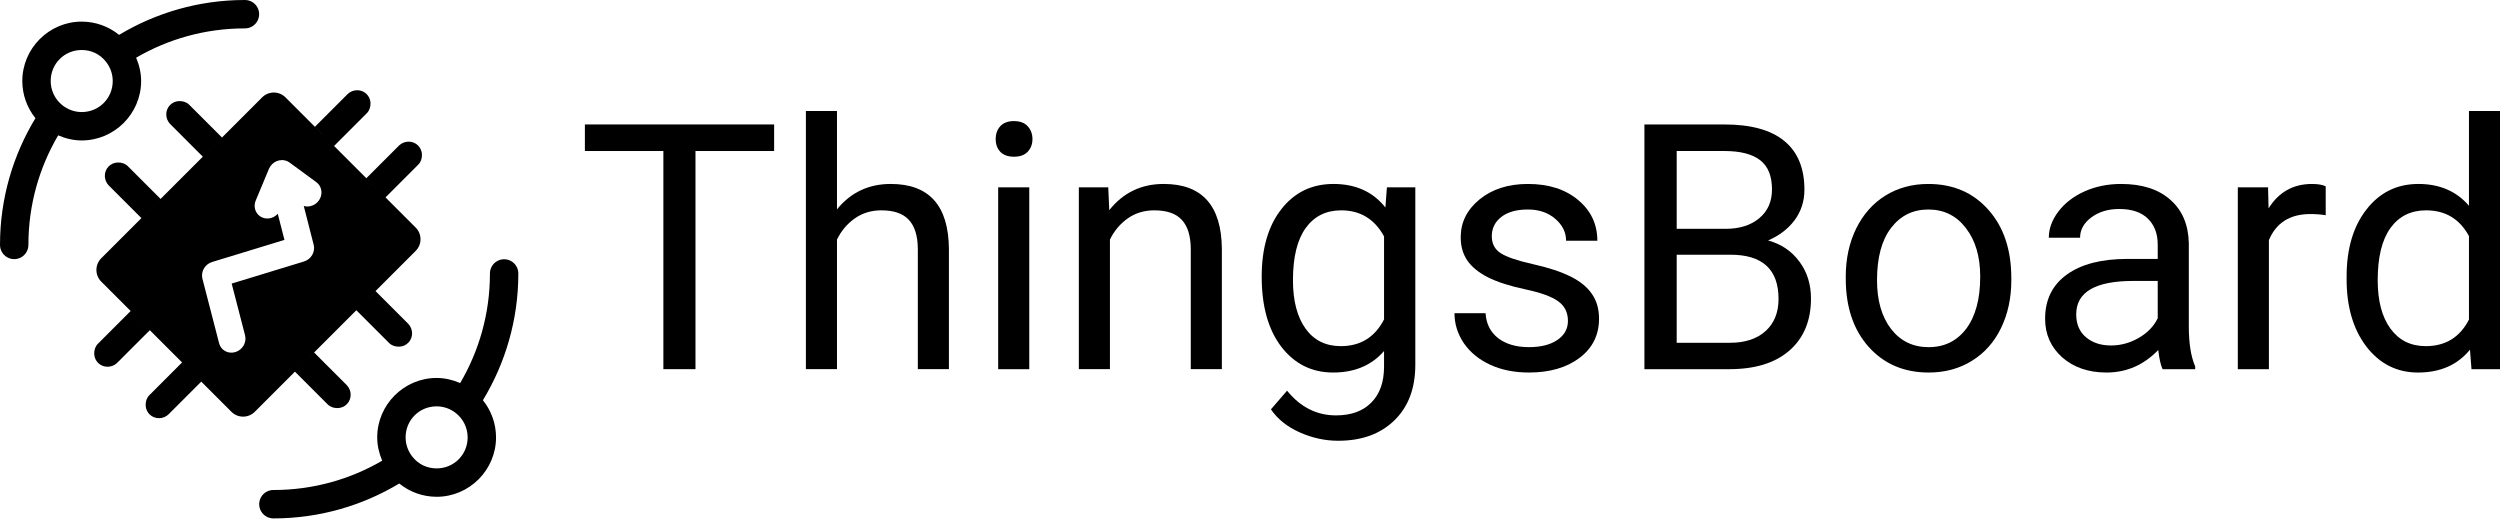
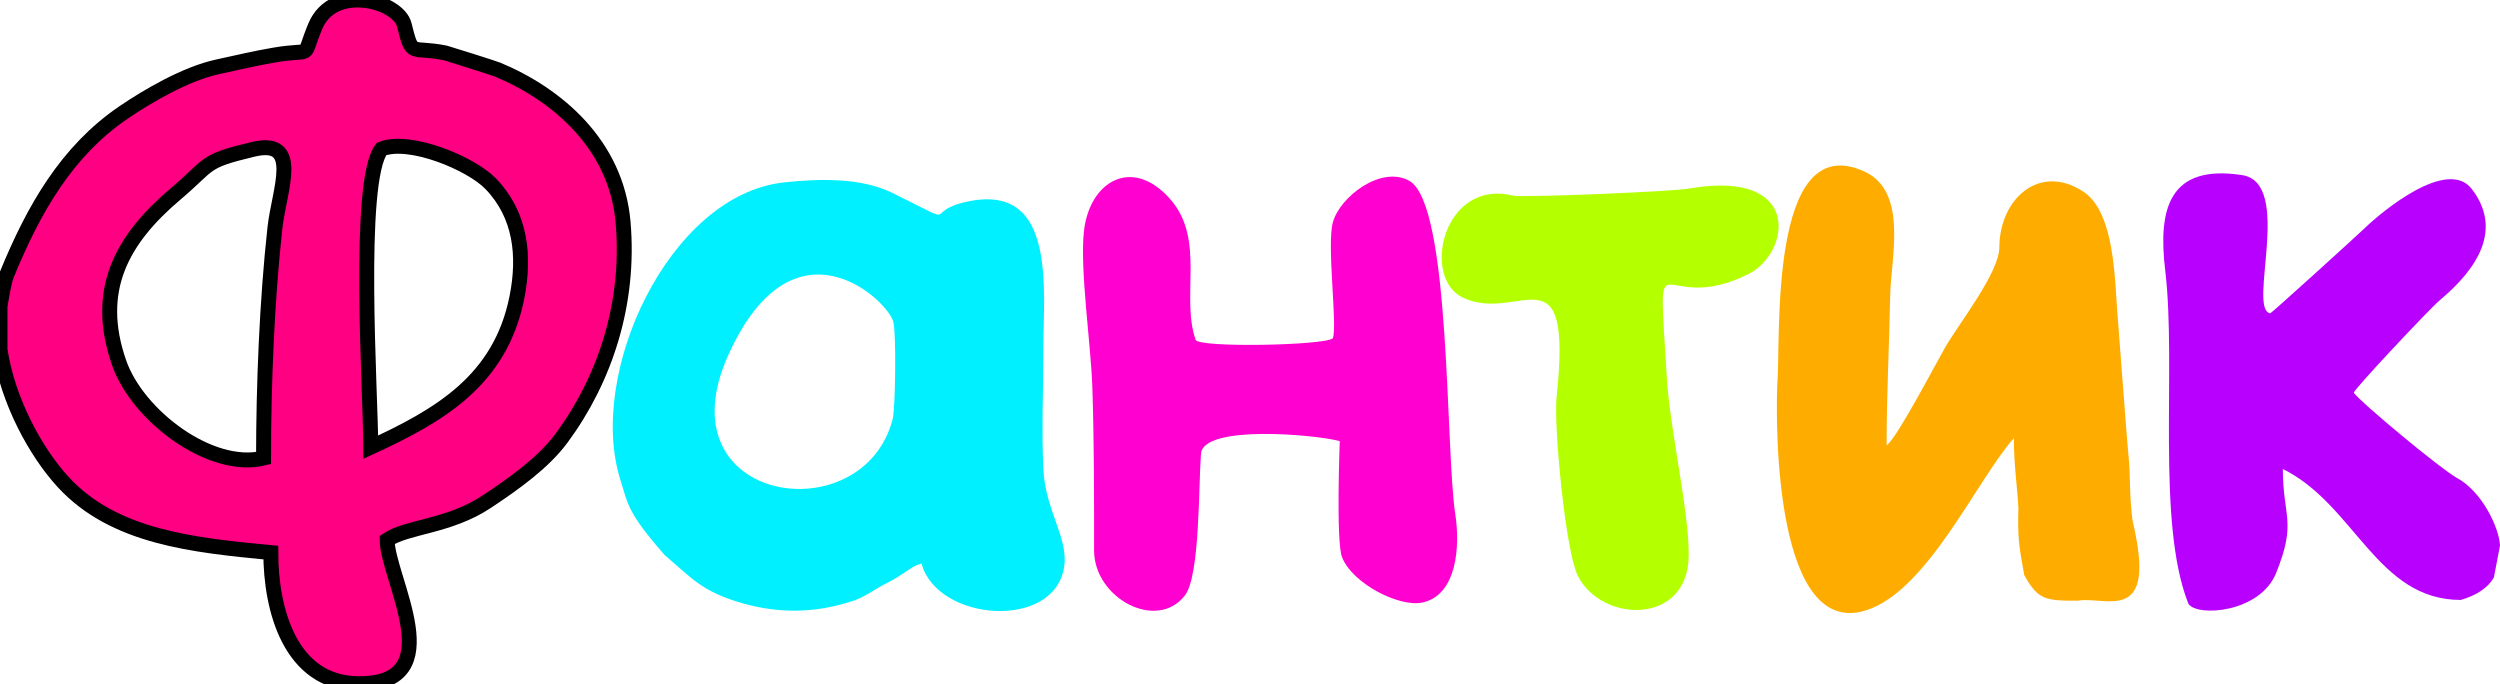
- <svg xmlns="http://www.w3.org/2000/svg" width="1543.4" height="320" version="1.1" viewBox="0 0 1543.4 320">
-   <g transform="translate(0 -732.36)">
-     <g stroke-width="28">
-       <g transform="matrix(-.66287 .69913 -.66371 -.70001 863.46 1410.6)">
-         <g transform="translate(2.5254 3.0305)" />
-         <g transform="translate(41.25 -30.543)" stroke-width="28" />
-       </g>
-       <g transform="matrix(.57657 .52719 -.57729 .52786 584.63 346.6)" />
-       <g transform="matrix(.66287 -.69913 .66371 .70001 -543.46 380.47)">
-         <g transform="translate(2.5254 3.0305)" />
-         <g transform="translate(41.25 -30.543)" stroke-width="28" />
-       </g>
-     </g>
-     <g transform="translate(0 732.36)" fill="#305680" stroke-width="1px">
-       <g fill="#000">
-         <g transform="translate(-6.1238e-5 -732.36)" shape-rendering="auto">
-           <path d="m151.13 732.36c-28.363 0-54.915 7.915-77.613 21.537-6.472-5.262-14.605-8.191-23.067-8.194a8.766 8.766 0 0 0-0.004 0c-20.154 7.3e-4 -36.679 16.528-36.678 36.682a8.766 8.766 0 0 0 0 0.011c0.01 8.415 2.927 16.483 8.103 22.927-13.825 22.819-21.865 49.572-21.865 78.161a8.766 8.766 0 1 0 17.531 0c0-24.702 6.719-47.748 18.378-67.574 4.566 1.985 9.473 3.15 14.519 3.157a8.766 8.766 0 0 0 0.012 0c20.155 6.2e-4 36.683-16.527 36.682-36.682a8.766 8.766 0 0 0 0-4e-3c-0.002-4.999-1.139-9.863-3.083-14.397 19.717-11.484 42.585-18.095 67.085-18.095a8.766 8.766 0 1 0 0-17.531zm-100.69 30.874c5.913 2e-3 11.191 2.512 14.836 7.077a8.766 8.766 0 0 0 0.183 0.215c2.671 3.38 4.133 7.553 4.134 11.863-0.002 10.677-8.468 19.144-19.144 19.148-4.37-8e-3 -8.601-1.509-12-4.255a8.766 8.766 0 0 0-0.012-9e-3c-4.514-3.633-7.136-9.098-7.144-14.893 0.003-10.677 8.47-19.144 19.148-19.146z" color="#000000" color-rendering="auto" image-rendering="auto" solid-color="#000000" style="block-progression:tb;isolation:auto;mix-blend-mode:normal;text-decoration-color:#000000;text-decoration-line:none;text-decoration-style:solid;text-indent:0;text-transform:none;white-space:normal" />
-           <path d="m66.992 835.19c-1.492 1.558-2.366 3.71-2.258 6.071 0.096 2.045 0.913 4.02 2.337 5.518 6.805 6.856 20.223 20.223 20.223 20.223l11.844-11.83s-12.973-12.961-20.176-20.171c-1.604-1.633-3.75-2.314-6.012-2.324-2.358-0.011-4.467 0.954-5.959 2.512zm32.147 19.983-36.639 36.639c-3.975 3.976-3.975 10.421 0 14.397l80.387 80.387c3.976 3.976 10.422 3.976 14.398 0l99.345-99.345c3.975-3.976 3.975-10.422-6.7e-4 -14.398l-18.63-18.628-61.758-61.758c-3.976-3.975-10.421-3.975-14.397 0l-62.705 62.705zm37.914-37.914s-12.973-12.961-20.176-20.171c-1.604-1.633-3.75-2.314-6.012-2.324-4.717-0.023-8.434 3.862-8.217 8.583 0.096 2.045 0.913 4.02 2.337 5.518 6.805 6.856 20.223 20.223 20.223 20.223l11.844-11.83zm69.193 5.213s12.961-12.973 20.171-20.176c1.633-1.604 2.314-3.75 2.324-6.012 0.022-4.717-3.862-8.434-8.583-8.217-2.045 0.096-4.02 0.913-5.518 2.337-6.856 6.805-20.223 20.223-20.223 20.223l11.83 11.844zm31.753 31.753s12.961-12.973 20.171-20.176c1.633-1.604 2.314-3.75 2.324-6.012 0.022-4.717-3.862-8.434-8.583-8.217-2.045 0.096-4.02 0.913-5.518 2.337-6.856 6.805-20.223 20.223-20.223 20.223l11.83 11.844zm-18.009 69.667s12.973 12.961 20.178 20.169c1.604 1.632 3.75 2.314 6.012 2.324 4.717 0.022 8.434-3.861 8.217-8.583l-2e-3 2e-3c-0.096-2.045-0.914-4.021-2.338-5.519-6.805-6.856-20.222-20.222-20.222-20.222l-11.844 11.83zm-37.914 37.914s12.973 12.961 20.178 20.169c1.604 1.632 3.75 2.314 6.012 2.324 4.717 0.023 8.434-3.861 8.217-8.583h-2e-3c-0.096-2.045-0.913-4.021-2.337-5.518-6.805-6.856-20.223-20.223-20.223-20.223l-11.844 11.83zm-69.667-5.687s-12.961 12.973-20.169 20.178c-1.632 1.604-2.314 3.75-2.324 6.012-0.023 4.717 3.861 8.434 8.583 8.217h-0.002c2.045-0.096 4.02-0.913 5.518-2.337 6.856-6.805 20.223-20.223 20.223-20.223l-11.83-11.846zm-31.753-31.753s-12.961 12.973-20.169 20.178c-1.632 1.604-2.314 3.75-2.324 6.012-0.023 4.717 3.861 8.434 8.583 8.217h-0.002c2.045-0.096 4.02-0.913 5.518-2.337 6.856-6.805 20.223-20.223 20.223-20.223l-11.83-11.846zm87.237-90.554c1.679-1.706 3.967-2.66 6.297-2.626 1.663 0.024 3.253 0.55 4.562 1.51l16.499 12.1c3.201 2.297 4.144 6.659 2.231 10.312-1.914 3.653-6.123 5.524-9.951 4.423l6.124 23.948c1.113 4.352-1.564 8.968-5.983 10.317l-44.642 13.631 8.246 31.883c1.173 4.37-1.502 9.044-5.955 10.407-4.453 1.363-8.976-1.111-10.068-5.505l-10.282-39.769c-1.127-4.356 1.549-8.985 5.976-10.338l44.661-13.637-4.122-16.118c-2.763 3.064-7.234 3.808-10.586 1.762-3.353-2.047-4.614-6.29-2.986-10.047l8.117-19.454c0.433-1.038 1.067-1.989 1.862-2.797z" color="#000000" color-rendering="auto" fill-rule="evenodd" image-rendering="auto" solid-color="#000000" style="block-progression:tb;isolation:auto;mix-blend-mode:normal;text-decoration-color:#000000;text-decoration-line:none;text-decoration-style:solid;text-indent:0;text-transform:none;white-space:normal" />
-           <path d="m168.87 1052.4c28.363 0 54.915-7.915 77.614-21.538 6.472 5.262 14.605 8.192 23.067 8.194a8.766 8.766 0 0 0 4e-3 0c20.155-7e-4 36.68-16.528 36.679-36.682a8.766 8.766 0 0 0 0-0.011c-0.01-8.415-2.927-16.484-8.103-22.927 13.825-22.82 21.866-49.572 21.866-78.162a8.766 8.766 0 1 0-17.531 0c0 24.703-6.719 47.749-18.378 67.575-4.566-1.985-9.473-3.15-14.519-3.157a8.766 8.766 0 0 0-0.012 0c-20.155-6.2e-4 -36.683 16.527-36.682 36.682 2e-3 4.999 1.139 9.863 3.083 14.397-19.717 11.484-42.586 18.095-67.086 18.095a8.766 8.766 0 1 0 0 17.531zm100.69-30.875c-5.913 0-11.191-2.512-14.836-7.077a8.766 8.766 0 0 0-0.183-0.215c-2.671-3.38-4.133-7.553-4.134-11.863 2e-3 -10.677 8.468-19.144 19.144-19.148 4.37 8e-3 8.601 1.509 12 4.255a8.766 8.766 0 0 0 0.012 9e-3c4.514 3.633 7.136 9.098 7.144 14.893-3e-3 10.677-8.47 19.145-19.148 19.146z" color="#000000" color-rendering="auto" image-rendering="auto" solid-color="#000000" style="block-progression:tb;isolation:auto;mix-blend-mode:normal;text-decoration-color:#000000;text-decoration-line:none;text-decoration-style:solid;text-indent:0;text-transform:none;white-space:normal" />
-         </g>
-         <path d="m477.92 93.229h-48.56v134.68h-19.818v-134.68h-48.456v-16.394h116.83v16.394z" />
-         <path d="m516.72 129.23q12.762-15.668 33.203-15.668 35.59 0 35.901 40.155v74.188h-19.196v-74.292q-0.104-12.14-5.603-17.95-5.396-5.811-16.913-5.811-9.338 0-16.394 4.981-7.056 4.981-10.999 13.074v79.999h-19.196v-159.38h19.196v60.699z" />
-         <path d="m635.43 227.91h-19.196v-112.27h19.196v112.27zm-20.752-142.05q0-4.669 2.801-7.886 2.905-3.217 8.508-3.217 5.603 0 8.508 3.217 2.905 3.217 2.905 7.886 0 4.669-2.905 7.782-2.905 3.113-8.508 3.113-5.603 0-8.508-3.113-2.801-3.113-2.801-7.782z" />
-         <path d="m684.19 115.64 0.623 14.111q12.866-16.187 33.618-16.187 35.59 0 35.901 40.155v74.188h-19.196v-74.292q-0.104-12.14-5.603-17.95-5.396-5.811-16.913-5.811-9.338 0-16.394 4.981-7.056 4.981-10.999 13.074v79.999h-19.196v-112.27h18.158z" />
-         <path d="m778.92 170.84q0-26.251 12.14-41.711 12.14-15.564 32.166-15.564 20.544 0 32.062 14.526l0.934-12.451h17.535v109.57q0 21.79-12.97 34.344-12.866 12.555-34.656 12.555-12.14 0-23.761-5.188-11.621-5.188-17.743-14.215l9.961-11.517q12.347 15.253 30.194 15.253 14.008 0 21.79-7.886 7.886-7.886 7.886-22.205v-9.65q-11.517 13.281-31.439 13.281-19.714 0-31.958-15.875-12.14-15.875-12.14-43.268zm19.299 2.179q0 18.988 7.782 29.883 7.782 10.791 21.79 10.791 18.158 0 26.666-16.498v-51.257q-8.82-16.083-26.459-16.083-14.008 0-21.893 10.895-7.886 10.895-7.886 32.269z" />
-         <path d="m967.98 198.13q0-7.782-5.914-12.036-5.811-4.358-20.441-7.471-14.526-3.113-23.138-7.471-8.508-4.358-12.659-10.376-4.047-6.018-4.047-14.319 0-13.8 11.621-23.346 11.725-9.546 29.883-9.546 19.092 0 30.92 9.857 11.932 9.857 11.932 25.214h-19.299q0-7.886-6.744-13.593-6.641-5.707-16.809-5.707-10.48 0-16.394 4.565-5.914 4.565-5.914 11.932 0 6.952 5.499 10.48 5.499 3.528 19.818 6.744 14.423 3.217 23.346 7.678t13.177 10.791q4.358 6.226 4.358 15.253 0 15.045-12.036 24.176-12.036 9.027-31.232 9.027-13.489 0-23.865-4.773t-16.29-13.281q-5.811-8.612-5.811-18.573h19.196q0.519 9.65 7.678 15.356 7.263 5.603 19.092 5.603 10.895 0 17.432-4.358 6.641-4.462 6.641-11.829z" />
-         <path d="m1015.2 227.91v-151.07h49.39q24.591 0 36.938 10.168 12.451 10.168 12.451 30.09 0 10.583-6.018 18.781-6.018 8.093-16.394 12.555 12.244 3.424 19.299 13.074 7.159 9.546 7.159 22.827 0 20.337-13.178 31.958-13.178 11.621-37.25 11.621h-52.399zm19.922-70.66v54.37h32.892q13.904 0 21.893-7.159 8.093-7.263 8.093-19.922 0-27.289-29.675-27.289h-33.203zm0-15.979h30.09q13.074 0 20.856-6.537 7.886-6.537 7.886-17.743 0-12.451-7.263-18.054-7.263-5.707-22.101-5.707h-29.468v48.041z" />
-         <path d="m1139.5 170.74q0-16.498 6.433-29.675 6.537-13.177 18.054-20.337 11.621-7.159 26.459-7.159 22.931 0 37.042 15.875 14.215 15.875 14.215 42.23v1.349q0 16.394-6.329 29.468-6.226 12.97-17.95 20.233-11.621 7.263-26.77 7.263-22.827 0-37.042-15.875-14.111-15.875-14.111-42.023v-1.349zm19.299 2.283q0 18.677 8.612 29.987 8.716 11.31 23.242 11.31 14.63 0 23.242-11.414 8.612-11.517 8.612-32.166 0-18.469-8.82-29.883-8.716-11.517-23.242-11.517-14.215 0-22.931 11.31-8.716 11.31-8.716 32.373z" />
-         <path d="m1335.1 227.91q-1.66-3.32-2.698-11.829-13.385 13.904-31.958 13.904-16.602 0-27.289-9.338-10.584-9.442-10.584-23.865 0-17.535 13.281-27.185 13.385-9.753 37.561-9.753h18.677v-8.82q0-10.065-6.018-15.979-6.018-6.018-17.743-6.018-10.272 0-17.224 5.188t-6.952 12.555h-19.299q0-8.405 5.914-16.187 6.018-7.886 16.186-12.451 10.272-4.565 22.516-4.565 19.403 0 30.402 9.753 10.998 9.65 11.414 26.666v51.672q0 15.46 3.943 24.591v1.66h-20.129zm-31.854-14.63q9.027 0 17.12-4.669 8.093-4.669 11.725-12.14v-23.035h-15.045q-35.278 0-35.278 20.648 0 9.027 6.018 14.111 6.018 5.084 15.46 5.084z" />
-         <path d="m1435.8 132.87q-4.358-0.726-9.442-0.726-18.884 0-25.629 16.083v79.688h-19.196v-112.27h18.677l0.311 12.97q9.442-15.045 26.77-15.045 5.603 0 8.508 1.453v17.847z" />
-         <path d="m1448.7 170.84q0-25.836 12.244-41.504 12.244-15.771 32.062-15.771 19.714 0 31.232 13.489v-58.521h19.196v159.38h-17.639l-0.934-12.036q-11.517 14.111-32.062 14.111-19.507 0-31.854-15.979-12.244-15.979-12.244-41.711v-1.453zm19.196 2.179q0 19.092 7.886 29.883 7.886 10.791 21.79 10.791 18.262 0 26.666-16.394v-51.569q-8.612-15.875-26.459-15.875-14.111 0-21.997 10.895-7.886 10.895-7.886 32.269z" />
-       </g>
+ <svg xmlns="http://www.w3.org/2000/svg" width="485.175mm" height="132.688mm" version="1.1" viewBox="0 0 251054.23 68659.34">
+   <g id="Слой_x0020_1" fill-rule="evenodd">
+     <g id="_2133847674640">
+       <path fill="#FF0083" stroke="#000000" stroke-width="1000" d="M37234.51 44906.9zm0 0zm-37234.51 -9804.86l0 -4336.7c147.11,-846.34 375.98,-2439.83 699.7,-3228.43 2679.05,-6526.97 5988.25,-12346.11 11692.68,-16233.2 2466.43,-1680.68 6276.21,-3900.8 9461.64,-4592.53 1939.04,-421.05 3780.96,-859.9 5742.56,-1193.29 4041.6,-686.92 2613.49,599.62 4061.78,-2874.13 1811.91,-4345.91 8339.18,-2556.1 8936.17,-156.53 842.88,3388.27 628.91,2116.63 4139.5,2832.63 119.63,24.42 4853.53,1513.34 5229.72,1669.81 5966.67,2481.69 11927.7,7518.04 12605.93,15319.95 708.49,8149.74 -1810.87,15774.79 -6172.57,21682.42 -1819.05,2463.79 -4721.06,4528.68 -7497.34,6374.37 -3810.82,2533.49 -8003.72,2491.42 -10022.5,3849.11 -2.74,3858.89 6594.18,14555.53 -2927.32,14442.88 -6832.52,-80.88 -8760.75,-7504.48 -8754.13,-13165.19 -7788.1,-747.66 -15745.71,-1535.9 -20846.17,-7079.71 -2778.87,-3020.41 -5582.72,-8181.21 -6349.64,-13311.47zm37234.51 9804.86c0,-5196.19 -1437.68,-26748.42 1079.92,-29948.85 2853.84,-1105.64 8974.56,1437.63 10960.23,3489.53 3058.6,3160.74 3448.39,7293.31 2639.26,11387.59 -1672.45,8462.8 -7906.34,11936.97 -14679.4,15071.73zm-10768.77 1095.13c-5314.63,1280.38 -12661.45,-4251.48 -14510.3,-9582.62 -2516.26,-7255.49 228.09,-12333.64 5683.94,-16948.37 3611.08,-3054.36 2630.93,-3245.86 7761.71,-4471.39 4929.91,-1177.56 2627.51,4078.75 2209.26,7871.56 -805.77,7306.71 -1144.6,15785.87 -1144.6,23130.82z" />
+       <path fill="none" stroke="#000000" stroke-width="1500" d="M37234.51 44906.9zm0 0zm-37234.51 -9804.86l0 -4336.7c147.11,-846.34 375.98,-2439.83 699.7,-3228.43 2679.05,-6526.97 5988.25,-12346.11 11692.68,-16233.2 2466.43,-1680.68 6276.21,-3900.8 9461.64,-4592.53 1939.04,-421.05 3780.96,-859.9 5742.56,-1193.29 4041.6,-686.92 2613.49,599.62 4061.78,-2874.13 1811.91,-4345.91 8339.18,-2556.1 8936.17,-156.53 842.88,3388.27 628.91,2116.63 4139.5,2832.63 119.63,24.42 4853.53,1513.34 5229.72,1669.81 5966.67,2481.69 11927.7,7518.04 12605.93,15319.95 708.49,8149.74 -1810.87,15774.79 -6172.57,21682.42 -1819.05,2463.79 -4721.06,4528.68 -7497.34,6374.37 -3810.82,2533.49 -8003.72,2491.42 -10022.5,3849.11 -2.74,3858.89 6594.18,14555.53 -2927.32,14442.88 -6832.52,-80.88 -8760.75,-7504.48 -8754.13,-13165.19 -7788.1,-747.66 -15745.71,-1535.9 -20846.17,-7079.71 -2778.87,-3020.41 -5582.72,-8181.21 -6349.64,-13311.47zm37234.51 9804.86c0,-5196.19 -1437.68,-26748.42 1079.92,-29948.85 2853.84,-1105.64 8974.56,1437.63 10960.23,3489.53 3058.6,3160.74 3448.39,7293.31 2639.26,11387.59 -1672.45,8462.8 -7906.34,11936.97 -14679.4,15071.73zm-10768.77 1095.13c-5314.63,1280.38 -12661.45,-4251.48 -14510.3,-9582.62 -2516.26,-7255.49 228.09,-12333.64 5683.94,-16948.37 3611.08,-3054.36 2630.93,-3245.86 7761.71,-4471.39 4929.91,-1177.56 2627.51,4078.75 2209.26,7871.56 -805.77,7306.71 -1144.6,15785.87 -1144.6,23130.82z" />
+       <path fill="#00F0FF" d="M89643.1 42086.13c-2953.76,11482.7 -23228.62,8532.24 -16528.62,-6382.24 6597.75,-14686.91 16206.97,-5412.95 16611.41,-3315.93 281.44,1242.04 192.75,8627.04 -82.79,9698.16zm2895.65 14502.23c1588.26,5868.1 13437.94,6743.73 14336.9,270.47 399.16,-2874.13 -1913.17,-5635.45 -2100.69,-9768.85 -179.24,-3949.91 0.1,-7738.99 -7.76,-11674.72 -12.16,-6098.98 1457.35,-16986.2 -7453.93,-15206.17 -5033.76,1005.51 -300.74,2800.65 -7708.77,-841.37 -3158.26,-1552.66 -7368.45,-1432.1 -10891.56,-1048.15 -11545.77,1258.23 -19850.24,19303.86 -16380.57,29962.98 741.4,2389.69 688.36,3204.11 4410.9,7453.05 2792.99,2384.88 3693.46,3565.24 7343.19,4703.26 3421.44,1066.93 6975.6,1203.38 10482.57,226.18 1592.4,-443.71 1751.73,-486.97 3968.07,-1844.5 2466.27,-1189.57 2775.14,-1903.13 4001.65,-2232.18z" />
+       <path fill="#FFAC00" d="M202234.62 43994.33c0,2741.09 362.78,5015.24 456.08,7023.36 -75.55,2766.55 23.34,3701.01 583.74,6721.06 1376,2493.59 2099.3,2593 5397.06,2585.55 2776.59,-501.62 8031.4,2602.05 5490.51,-7997.46 -353.47,-2661.66 -202.17,-4618.71 -425.71,-6693.74 -48.43,-159.06 -985.69,-12712.37 -1106,-14224.77 -265.04,-3333 -278.34,-10066.12 -3378.07,-12136.29 -4404.18,-2941.34 -8454.06,670.1 -8474.81,5560.47 -10.76,2549.22 -4073.68,7675.24 -5449.22,10065.14 -991.02,1721.77 -4817.36,9076.34 -5870.17,9826.75 0,-5107.03 261.31,-10000.41 361.65,-15152.71 70.99,-3644.04 1820.75,-10338.87 -2604.74,-12353.67 -9738.73,-4433.78 -8353.21,17188.06 -8733.22,21277.36 -204.96,4800.34 -137.75,25657.89 8910.5,22796.44 6171.58,-1951.67 11086.38,-13040.38 14842.4,-17297.5z" />
+       <path fill="#FF00D1" d="M134540.33 44297.45c3.98,8.85 -389.07,10035.59 224.21,11639.74 1011.51,2645.73 5731.39,5064.34 8066.18,4571.16 3504.69,-740.37 3801.4,-5715.04 3315.25,-8832.62 -1006.49,-6454.21 -419.7,-31186.29 -4630.36,-33521.64 -2818.97,-1563.53 -6943.77,1589.76 -7661.79,4152.96 -641.85,2291.12 472.79,10369.19 -8.8,11665.05 -823.21,721.53 -13491.18,970.74 -13777.23,155.24 -1508.21,-4299.6 999.25,-10043.87 -2518.12,-14089.2 -3813.15,-4385.39 -8139.65,-1856.2 -8698.6,3176.22 -422.19,3800.99 697.89,11373.77 843.34,15630.37 178.47,5223.04 178.47,11265.06 175.52,16433.97 -2.69,4772.19 6265.5,8161.85 9110.29,4530.38 1544.33,-1971.33 1369.28,-11079.86 1625.78,-14253.7 239.11,-2958.94 11648.02,-1896.15 13934.33,-1257.92z" />
+       <path fill="#B800FF" d="M219765.65 60640.66c911.7,1340.3 7196.76,884.69 8802.41,-3089.49 2099.5,-5201.26 684.17,-5573.36 679.88,-10454 7250.93,3586.09 9431.99,13150.54 17868.24,13150.54 1528.45,-446.51 2719.41,-1180.56 3324.36,-2266.43l613.7 -3193.6c-75.91,-1757.21 -1790.74,-5434.01 -4348.97,-6808.87 -1515.15,-814.26 -9610.15,-7524.97 -10338.97,-8547.56 119.95,-443.14 7576.31,-8379.18 8622.59,-9264.54 2682.62,-2269.8 6810.17,-6504.61 3244.62,-11173.78 -2454.32,-3213.99 -9005.45,2209.88 -10817.62,3965.79 -736.8,713.93 -9344.23,8521.69 -9434.01,8507.35 -2330.8,-371.01 2353.37,-13084.72 -2817.88,-13880.77 -7373.93,-1135.13 -8464.15,3426.77 -7729.57,9566.52 1160.59,9701.06 -936.64,25249.68 2331.22,33488.84z" />
+       <path fill="#B4FF00" d="M169614.59 18935.64c-1832.71,318.23 -16792.93,927.06 -17676.58,708.34 -6995.67,-1731.96 -9287.2,8299.7 -4982.53,10271.96 5654.75,2590.77 10981.86,-5340.19 9361.72,9961.6 -306.33,2893.43 897.1,15534.02 2138.05,17962.52 2425.91,4747.51 11020.77,4953.92 11125.91,-1979.97 68.51,-4516.46 -1874.67,-12493.95 -2205.32,-18078.74 -911.9,-15402.18 -1002.72,-5724.3 8179.65,-10244.9 4208.01,-2071.61 5582,-10601.68 -5940.9,-8600.81z" />
    </g>
  </g>
</svg>
